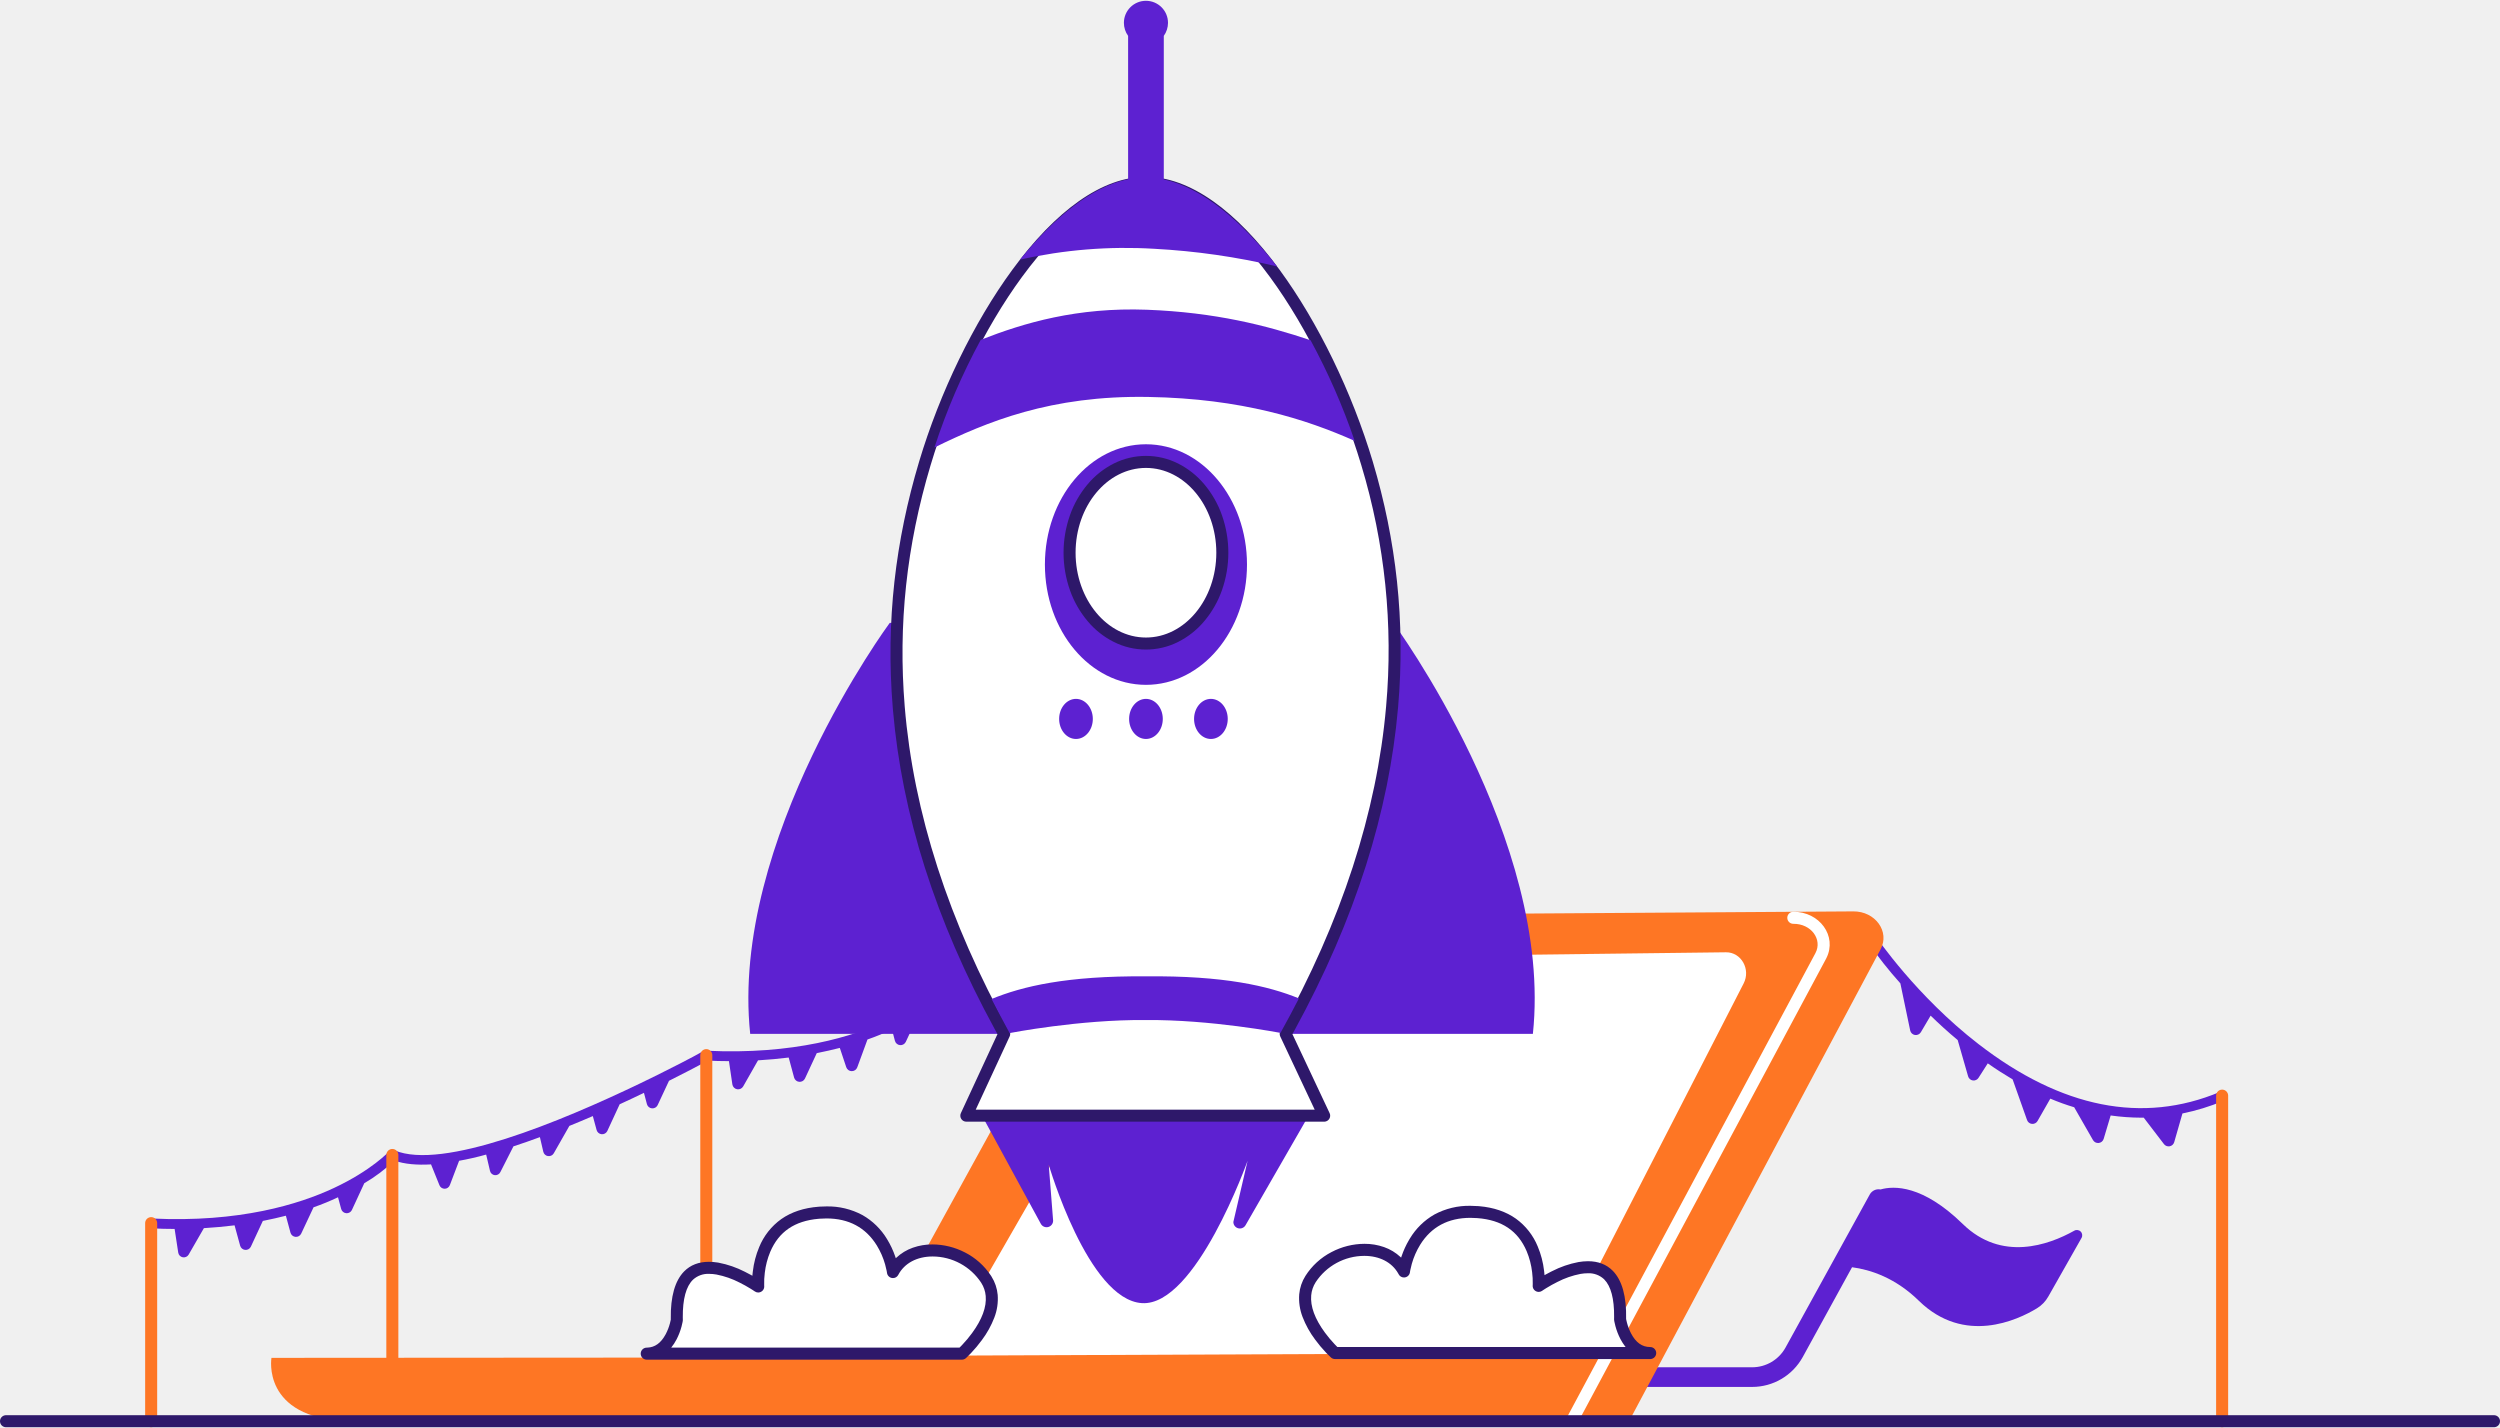
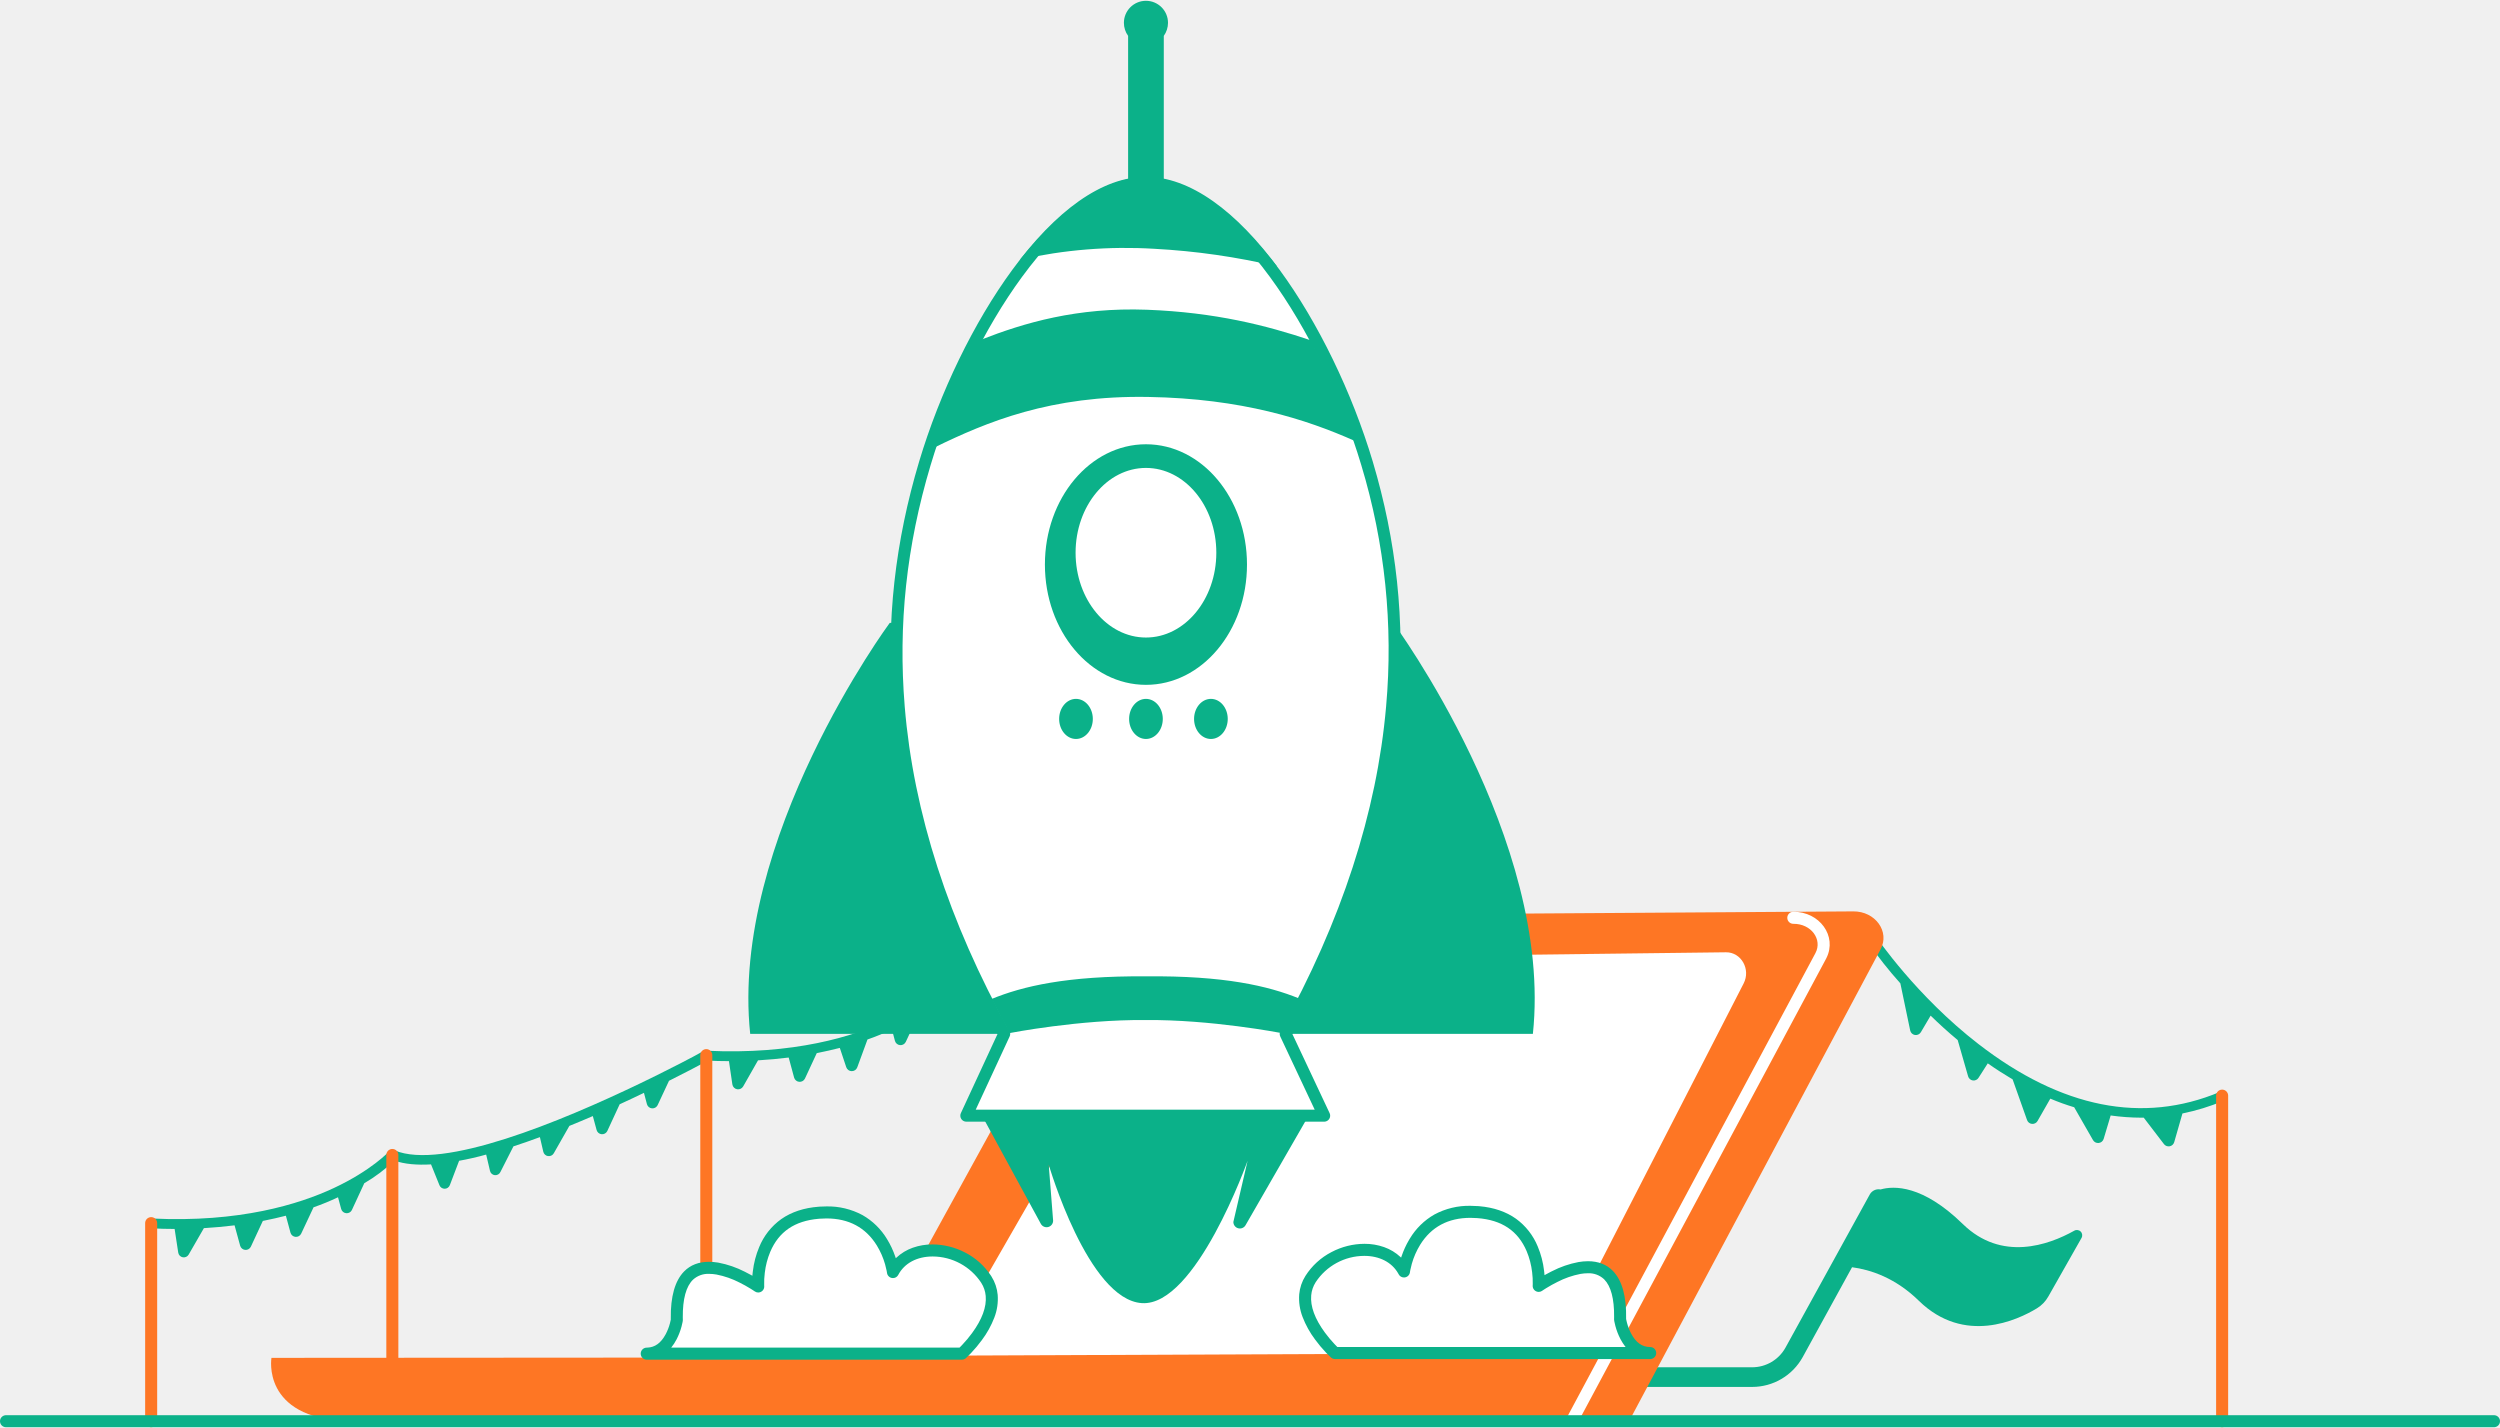
<svg xmlns="http://www.w3.org/2000/svg" viewBox="0 0 1247 711.9">
  <g id="product_launch_solid_II" data-name="product launch/solid_II" transform="translate(2.5)">
    <g id="product_launch_solid_II-2" data-name="product launch/solid_II" transform="translate(-3)">
      <g id="product_launch_solid_II-3" data-name="product launch_solid_II">
-         <path id="flag" d="M302.6,21.456c-12.7,7.1-36.2,15.6-55.6-3.4-20-19.5-34.3-19.1-41-17.2a5.036,5.036,0,0,0-5.3,2.4l-42.1,76.5a19.015,19.015,0,0,1-16.6,9.8H4.9a4.9,4.9,0,1,0,0,9.8H142a28.78,28.78,0,0,0,25.2-14.9l24.6-44.8c9.2,1.2,21.7,5.3,33.4,16.8,22.6,22,49.1,9.6,58.8,3.7a16.13,16.13,0,0,0,5.7-5.9l16.5-29.1A2.652,2.652,0,0,0,302.6,21.456Z" transform="translate(732.5 592.444)" fill="#5d21d1" />
+         <path id="flag" d="M302.6,21.456c-12.7,7.1-36.2,15.6-55.6-3.4-20-19.5-34.3-19.1-41-17.2a5.036,5.036,0,0,0-5.3,2.4l-42.1,76.5a19.015,19.015,0,0,1-16.6,9.8H4.9a4.9,4.9,0,1,0,0,9.8H142a28.78,28.78,0,0,0,25.2-14.9l24.6-44.8c9.2,1.2,21.7,5.3,33.4,16.8,22.6,22,49.1,9.6,58.8,3.7a16.13,16.13,0,0,0,5.7-5.9l16.5-29.1A2.652,2.652,0,0,0,302.6,21.456Z" transform="translate(732.5 592.444)" fill="#0bb189" />
        <g id="flags" transform="translate(73 466)">
-           <path id="Path" d="M280.843,1.417a2.43,2.43,0,0,0-3.4-1.1c-.4.2-4.6,2.8-22.9,11.9l-8.4,4.1c-39.9,19.2-98.8,43.6-122.7,33.5a2.443,2.443,0,0,0-2.8.6c-.1.1-8.7,9.4-27.5,18.2-17.3,8.1-47.1,17.3-90.6,15.2a2.362,2.362,0,0,0-2.5,2.8,2.559,2.559,0,0,0,2.4,2.1c3.9.2,7.6.3,11.3.3l1.8,11.8a2.81,2.81,0,0,0,5.2,1l7.6-13.2c5.3-.3,10.4-.8,15.3-1.4l2.8,10.2a2.864,2.864,0,0,0,5.3.5l6-12.9c4.1-.8,7.9-1.7,11.5-2.6l2.3,8.5a2.864,2.864,0,0,0,5.3.5l6.2-13.2a122.609,122.609,0,0,0,12.2-5l1.6,5.9a2.864,2.864,0,0,0,5.3.5l6.2-13.4a80.144,80.144,0,0,0,15-11.3c5.1,1.8,11.3,2.3,18.3,1.9l4.2,10.4a2.778,2.778,0,0,0,5.2-.1l4.6-12.1c4.4-.8,8.9-1.8,13.5-3.1l1.9,8.1a2.76,2.76,0,0,0,5.2.6l6.5-12.8c4.4-1.4,8.8-3,13.2-4.6l1.7,7.3a2.833,2.833,0,0,0,5.2.8l7.8-13.7c3.9-1.6,7.8-3.2,11.7-4.9l1.9,7a2.864,2.864,0,0,0,5.3.5l6.2-13.4c4.2-1.9,8.2-3.8,12.1-5.7l1.5,5.7a2.864,2.864,0,0,0,5.3.5l5.7-12.2c15.5-7.8,18.4-9.6,19.9-10.4A3.181,3.181,0,0,0,280.843,1.417Z" transform="translate(0.857 57.983)" fill="#5d21d1" />
-           <path id="Path-2" data-name="Path" d="M123.443.2a2.443,2.443,0,0,0-2.8.6c-.1.1-8.7,9.4-27.5,18.2-17.3,8.1-47.1,17.3-90.6,15.2A2.362,2.362,0,0,0,.043,37a2.559,2.559,0,0,0,2.4,2.1c3.9.2,7.6.3,11.3.3l1.7,11.6a2.909,2.909,0,0,0,5.4,1l7.4-13c5.3-.3,10.4-.8,15.3-1.4l2.7,10a2.9,2.9,0,0,0,5.4.5l5.9-12.7c4.1-.8,7.9-1.7,11.5-2.6l3.2,9.6a2.915,2.915,0,0,0,5.5.1l5.1-13.9a122.609,122.609,0,0,0,12.2-5l1.5,5.7a2.9,2.9,0,0,0,5.4.5l6.1-13.1a80.144,80.144,0,0,0,15-11.3" transform="translate(277.357 23.9)" fill="#5d21d1" />
-           <path id="Path-3" data-name="Path" d="M179.077,79.877a2.39,2.39,0,0,0-3.2-1.4c-38.5,16.1-79,8-120.3-23.9-31.1-24-50.9-53.3-51.1-53.5a2.544,2.544,0,0,0-3.4-.7,2.544,2.544,0,0,0-.7,3.4,210.417,210.417,0,0,0,16.2,20.5l4.9,23.5a2.892,2.892,0,0,0,5.3.9l4.9-8.3c4.2,4.1,8.7,8.2,13.5,12.2l5.2,18.1a2.873,2.873,0,0,0,5.2.7l4.6-7.2c4.1,2.9,8.2,5.5,12.4,8l7.2,20.3a2.887,2.887,0,0,0,5.2.5l6.4-11.2a113.564,113.564,0,0,0,11.9,4.3l9.4,16.4a2.917,2.917,0,0,0,5.3-.6l3.5-11.7a112.468,112.468,0,0,0,15.3,1.1h1.2l10.1,13.2a2.913,2.913,0,0,0,5.1-1l4.1-14.3a109.057,109.057,0,0,0,20.2-6.2A2.469,2.469,0,0,0,179.077,79.877Z" transform="translate(858.823 0.223)" fill="#5d21d1" />
+           <path id="Path" d="M280.843,1.417a2.43,2.43,0,0,0-3.4-1.1c-.4.2-4.6,2.8-22.9,11.9l-8.4,4.1c-39.9,19.2-98.8,43.6-122.7,33.5a2.443,2.443,0,0,0-2.8.6c-.1.1-8.7,9.4-27.5,18.2-17.3,8.1-47.1,17.3-90.6,15.2a2.362,2.362,0,0,0-2.5,2.8,2.559,2.559,0,0,0,2.4,2.1c3.9.2,7.6.3,11.3.3l1.8,11.8a2.81,2.81,0,0,0,5.2,1l7.6-13.2c5.3-.3,10.4-.8,15.3-1.4l2.8,10.2a2.864,2.864,0,0,0,5.3.5l6-12.9c4.1-.8,7.9-1.7,11.5-2.6l2.3,8.5a2.864,2.864,0,0,0,5.3.5l6.2-13.2a122.609,122.609,0,0,0,12.2-5l1.6,5.9a2.864,2.864,0,0,0,5.3.5l6.2-13.4a80.144,80.144,0,0,0,15-11.3c5.1,1.8,11.3,2.3,18.3,1.9l4.2,10.4a2.778,2.778,0,0,0,5.2-.1l4.6-12.1c4.4-.8,8.9-1.8,13.5-3.1l1.9,8.1a2.76,2.76,0,0,0,5.2.6l6.5-12.8c4.4-1.4,8.8-3,13.2-4.6l1.7,7.3a2.833,2.833,0,0,0,5.2.8l7.8-13.7c3.9-1.6,7.8-3.2,11.7-4.9l1.9,7a2.864,2.864,0,0,0,5.3.5l6.2-13.4c4.2-1.9,8.2-3.8,12.1-5.7l1.5,5.7a2.864,2.864,0,0,0,5.3.5l5.7-12.2c15.5-7.8,18.4-9.6,19.9-10.4A3.181,3.181,0,0,0,280.843,1.417Z" transform="translate(0.857 57.983)" fill="#0bb189" />
+           <path id="Path-2" data-name="Path" d="M123.443.2a2.443,2.443,0,0,0-2.8.6c-.1.1-8.7,9.4-27.5,18.2-17.3,8.1-47.1,17.3-90.6,15.2A2.362,2.362,0,0,0,.043,37a2.559,2.559,0,0,0,2.4,2.1c3.9.2,7.6.3,11.3.3l1.7,11.6a2.909,2.909,0,0,0,5.4,1l7.4-13c5.3-.3,10.4-.8,15.3-1.4l2.7,10a2.9,2.9,0,0,0,5.4.5l5.9-12.7c4.1-.8,7.9-1.7,11.5-2.6l3.2,9.6a2.915,2.915,0,0,0,5.5.1l5.1-13.9a122.609,122.609,0,0,0,12.2-5l1.5,5.7a2.9,2.9,0,0,0,5.4.5l6.1-13.1a80.144,80.144,0,0,0,15-11.3" transform="translate(277.357 23.9)" fill="#0bb189" />
+           <path id="Path-3" data-name="Path" d="M179.077,79.877a2.39,2.39,0,0,0-3.2-1.4c-38.5,16.1-79,8-120.3-23.9-31.1-24-50.9-53.3-51.1-53.5a2.544,2.544,0,0,0-3.4-.7,2.544,2.544,0,0,0-.7,3.4,210.417,210.417,0,0,0,16.2,20.5l4.9,23.5a2.892,2.892,0,0,0,5.3.9l4.9-8.3c4.2,4.1,8.7,8.2,13.5,12.2l5.2,18.1a2.873,2.873,0,0,0,5.2.7l4.6-7.2c4.1,2.9,8.2,5.5,12.4,8l7.2,20.3a2.887,2.887,0,0,0,5.2.5l6.4-11.2a113.564,113.564,0,0,0,11.9,4.3l9.4,16.4a2.917,2.917,0,0,0,5.3-.6l3.5-11.7a112.468,112.468,0,0,0,15.3,1.1h1.2l10.1,13.2a2.913,2.913,0,0,0,5.1-1l4.1-14.3a109.057,109.057,0,0,0,20.2-6.2A2.469,2.469,0,0,0,179.077,79.877Z" transform="translate(858.823 0.223)" fill="#0bb189" />
          <path id="Path-4" data-name="Path" d="M3,0A3,3,0,0,1,5.995,2.824L6,3v98.8a3,3,0,0,1-5.995.176L0,101.8V3A3,3,0,0,1,3,0Z" transform="translate(-0.1 141.1)" fill="#fe7624" />
          <path id="Path-5" data-name="Path" d="M3,0A3,3,0,0,1,5.995,2.824L6,3V134.2a3,3,0,0,1-5.995.176L0,134.2V3A3,3,0,0,1,3,0Z" transform="translate(120.2 107.1)" fill="#fe7624" />
          <path id="Path-6" data-name="Path" d="M3,0A3,3,0,0,1,5.995,2.824L6,3V183.8a3,3,0,0,1-5.995.176L0,183.8V3A3,3,0,0,1,3,0Z" transform="translate(276.8 57.3)" fill="#fe7624" />
          <path id="Path-7" data-name="Path" d="M3,0A3,3,0,0,1,5.995,2.824L6,3V165.4a3,3,0,0,1-5.995.176L0,165.4V3A3,3,0,0,1,3,0Z" transform="translate(1032.9 77.5)" fill="#fe7624" />
        </g>
        <g id="laptop_1_" transform="translate(135 454)">
          <path id="laptop" d="M789.19,0l-362,2.4a14.982,14.982,0,0,0-13.4,7.6L296.99,222.5l-296.8.2s-5.1,29.8,37.6,31.6l640-.8L802.79,19C807.59,10.1,800.19-.1,789.19,0Z" transform="translate(0.71 0.599)" fill="#fe7624" />
          <path id="screen" d="M0,201.2l305.7-1.3L400.3,15.6C404,8.5,399.1-.1,391.5,0L113.7,3.4Z" transform="translate(334.9 20.999)" fill="#fff" />
          <path id="Path-8" data-name="Path" d="M113.074,0c13.1-.117,22.03,12.112,16.543,23.084l-.171.332-123.8,231.3a3,3,0,0,1-5.371-2.668l.081-.164L124.148,20.6c3.584-6.788-2.091-14.68-11.02-14.6a3,3,0,1,1-.054-6Z" transform="translate(646.899 0.799)" fill="#fff" />
        </g>
        <g id="rocket_3_" transform="translate(373)">
-           <path id="Path-9" data-name="Path" d="M0,0,33.5,61.6A3.267,3.267,0,0,0,39.6,60L37.4,32S57,99.4,83.9,101.1s52.7-71,52.7-71l-7.1,30.5a3.255,3.255,0,0,0,6.1,1.6L171.4,0" transform="translate(113.2 548.9)" fill="#5d21d1" />
-           <path id="Path-10" data-name="Path" d="M70.517,2.3s-79.9,108.2-69.6,205h176.3V0Z" transform="translate(0.783 308.4)" fill="#5d21d1" />
-           <path id="Path-11" data-name="Path" d="M106.7,2.3s79.9,108.2,69.6,205H0V0Z" transform="translate(215.8 308.4)" fill="#5d21d1" />
+           <path id="Path-9" data-name="Path" d="M0,0,33.5,61.6A3.267,3.267,0,0,0,39.6,60L37.4,32S57,99.4,83.9,101.1s52.7-71,52.7-71l-7.1,30.5a3.255,3.255,0,0,0,6.1,1.6L171.4,0" transform="translate(113.2 548.9)" fill="#0bb189" />
+           <path id="Path-10" data-name="Path" d="M70.517,2.3s-79.9,108.2-69.6,205h176.3V0Z" transform="translate(0.783 308.4)" fill="#0bb189" />
+           <path id="Path-11" data-name="Path" d="M106.7,2.3s79.9,108.2,69.6,205H0V0Z" transform="translate(215.8 308.4)" fill="#0bb189" />
          <path id="Path-12" data-name="Path" d="M194.114,424.5c67.7-121.7,60.3-218.3,40.6-284.5-19.8-66.2-66.2-140-110.3-140s-90.5,73.8-110.3,140-28.1,162.8,39.6,284.5l-18.9,40.8h178.5l-19.2-40.8Z" transform="translate(74.686 91.2)" fill="#fff" />
-           <path id="Path_2_" d="M216.327,471.3H37.826a3,3,0,0,1-2.722-4.262L53.364,427.62l-1.126-2.046c-7.471-13.66-14.229-27.458-20.086-41.011a427.659,427.659,0,0,1-15.069-40.2A379.514,379.514,0,0,1,6.847,304.935a348.758,348.758,0,0,1-5.589-38.674l-.133-1.579C.25,254.036-.117,243.316.033,232.821c.148-10.3.8-20.707,1.936-30.93,1.113-10.008,2.726-20.159,4.8-30.169,2.02-9.771,4.539-19.723,7.487-29.581,10.374-34.684,27.32-69.58,46.492-95.739,10.9-14.871,22.071-26.393,33.2-34.245C105.387,4.09,116.651,0,127.427,0S149.466,4.09,160.9,12.157c11.134,7.852,22.305,19.373,33.2,34.245,19.173,26.16,36.119,61.056,46.493,95.743,2.913,9.789,5.4,19.7,7.378,29.46,2.029,9.986,3.6,20.131,4.669,30.154,1.091,10.231,1.695,20.656,1.793,30.986.1,10.523-.321,21.274-1.252,31.955a350.841,350.841,0,0,1-5.652,38.993,383.143,383.143,0,0,1-10.354,39.789,432.855,432.855,0,0,1-15.239,40.608c-5.923,13.694-12.756,27.64-20.309,41.449l-1.142,2.073,18.548,39.413a2.956,2.956,0,0,1-.138,2.814,2.99,2.99,0,0,1-2.4,1.459ZM127.427,6c-9.664,0-19.943,3.853-30.551,11.451-10.439,7.477-20.967,18.41-31.291,32.5C46.8,75.575,30.186,109.8,20,143.86,7.974,184.069,3.756,223.43,7.1,264.192c4.344,52.886,21.921,107.34,52.244,161.85a3.008,3.008,0,0,1,.1,2.719L42.521,465.3H211.6l-17.186-36.523a2.992,2.992,0,0,1,0-2.552l.094-.183c30.375-54.6,48.109-109.063,52.709-161.865A317.74,317.74,0,0,0,234.852,143.86c-10.186-34.055-26.8-68.284-45.583-93.911-10.325-14.087-20.853-25.02-31.292-32.5C147.369,9.853,137.091,6,127.427,6Z" transform="translate(71.674 88.2)" fill="#2e186a" />
-           <ellipse id="Oval" cx="50.4" cy="60" rx="50.4" ry="60" transform="translate(148.7 221.6)" fill="#5d21d1" />
-           <ellipse id="Oval-2" data-name="Oval" cx="8.4" cy="10" rx="8.4" ry="10" transform="translate(190.7 348.6)" fill="#5d21d1" />
-           <ellipse id="Oval-3" data-name="Oval" cx="8.4" cy="10" rx="8.4" ry="10" transform="translate(223.1 348.6)" fill="#5d21d1" />
-           <ellipse id="Oval-4" data-name="Oval" cx="8.4" cy="10" rx="8.4" ry="10" transform="translate(155.8 348.6)" fill="#5d21d1" />
+           <path id="Path_2_" d="M216.327,471.3H37.826a3,3,0,0,1-2.722-4.262L53.364,427.62l-1.126-2.046c-7.471-13.66-14.229-27.458-20.086-41.011a427.659,427.659,0,0,1-15.069-40.2A379.514,379.514,0,0,1,6.847,304.935a348.758,348.758,0,0,1-5.589-38.674l-.133-1.579C.25,254.036-.117,243.316.033,232.821c.148-10.3.8-20.707,1.936-30.93,1.113-10.008,2.726-20.159,4.8-30.169,2.02-9.771,4.539-19.723,7.487-29.581,10.374-34.684,27.32-69.58,46.492-95.739,10.9-14.871,22.071-26.393,33.2-34.245C105.387,4.09,116.651,0,127.427,0S149.466,4.09,160.9,12.157c11.134,7.852,22.305,19.373,33.2,34.245,19.173,26.16,36.119,61.056,46.493,95.743,2.913,9.789,5.4,19.7,7.378,29.46,2.029,9.986,3.6,20.131,4.669,30.154,1.091,10.231,1.695,20.656,1.793,30.986.1,10.523-.321,21.274-1.252,31.955a350.841,350.841,0,0,1-5.652,38.993,383.143,383.143,0,0,1-10.354,39.789,432.855,432.855,0,0,1-15.239,40.608c-5.923,13.694-12.756,27.64-20.309,41.449l-1.142,2.073,18.548,39.413a2.956,2.956,0,0,1-.138,2.814,2.99,2.99,0,0,1-2.4,1.459ZM127.427,6c-9.664,0-19.943,3.853-30.551,11.451-10.439,7.477-20.967,18.41-31.291,32.5C46.8,75.575,30.186,109.8,20,143.86,7.974,184.069,3.756,223.43,7.1,264.192c4.344,52.886,21.921,107.34,52.244,161.85a3.008,3.008,0,0,1,.1,2.719L42.521,465.3H211.6l-17.186-36.523a2.992,2.992,0,0,1,0-2.552l.094-.183c30.375-54.6,48.109-109.063,52.709-161.865A317.74,317.74,0,0,0,234.852,143.86c-10.186-34.055-26.8-68.284-45.583-93.911-10.325-14.087-20.853-25.02-31.292-32.5C147.369,9.853,137.091,6,127.427,6Z" transform="translate(71.674 88.2)" fill="#0bb189" />
+           <ellipse id="Oval" cx="50.4" cy="60" rx="50.4" ry="60" transform="translate(148.7 221.6)" fill="#0bb189" />
+           <ellipse id="Oval-2" data-name="Oval" cx="8.4" cy="10" rx="8.4" ry="10" transform="translate(190.7 348.6)" fill="#0bb189" />
+           <ellipse id="Oval-3" data-name="Oval" cx="8.4" cy="10" rx="8.4" ry="10" transform="translate(223.1 348.6)" fill="#0bb189" />
+           <ellipse id="Oval-4" data-name="Oval" cx="8.4" cy="10" rx="8.4" ry="10" transform="translate(155.8 348.6)" fill="#0bb189" />
          <ellipse id="Oval-5" data-name="Oval" cx="38.1" cy="45.3" rx="38.1" ry="45.3" transform="translate(161 230.4)" fill="#fff" />
-           <path id="Oval_2_" d="M41.1,96.6a35.71,35.71,0,0,1-16.051-3.81A41.224,41.224,0,0,1,11.991,82.414,49.391,49.391,0,0,1,3.212,67.057a56.369,56.369,0,0,1,0-37.514,49.393,49.393,0,0,1,8.779-15.358A41.225,41.225,0,0,1,25.049,3.81a35.713,35.713,0,0,1,32.1,0A41.223,41.223,0,0,1,70.209,14.186a49.393,49.393,0,0,1,8.778,15.358,56.371,56.371,0,0,1,0,37.514,49.391,49.391,0,0,1-8.778,15.357A41.223,41.223,0,0,1,57.151,92.79,35.71,35.71,0,0,1,41.1,96.6ZM41.1,6C21.746,6,6,24.976,6,48.3S21.746,90.6,41.1,90.6,76.2,71.625,76.2,48.3,60.455,6,41.1,6Z" transform="translate(158 227.4)" fill="#2e186a" />
-           <path id="Path-13" data-name="Path" d="M71.7,89.1V17.5A11.2,11.2,0,0,0,73.8,11a11,11,0,0,0-22,0,11.2,11.2,0,0,0,2.1,6.5V89c-18.5,3.8-37,19.3-53.9,40.1a239.042,239.042,0,0,1,67-5.4,345.825,345.825,0,0,1,61.2,8.8C110.7,110.1,91.1,93.3,71.7,89.1Z" transform="translate(136.3 0.4)" fill="#5d21d1" />
-           <path id="Path-14" data-name="Path" d="M187.6,15.343c-22.1-7.4-47.5-13.9-81.6-15.2-34.8-1.3-61.2,6.5-82.9,15A320.817,320.817,0,0,0,0,68.843c26-12.7,57.9-26.1,106.8-25.2,46.5.8,78.5,11.1,102.8,21.9A322.659,322.659,0,0,0,187.6,15.343Z" transform="translate(93.6 154.357)" fill="#5d21d1" />
-           <path id="Path-15" data-name="Path" d="M144.1,28.222c3.2-5.8,6.3-11.5,9.2-17.2C138,4.822,116-.378,76.9.022c-39.5-.3-61.6,5-76.9,11.3,2.9,5.6,5.9,11.3,9,17,0,0,34.7-6.8,67.8-6.5C109.4,21.522,144.1,28.222,144.1,28.222Z" transform="translate(122.1 486.978)" fill="#5d21d1" />
+           <path id="Oval_2_" d="M41.1,96.6a35.71,35.71,0,0,1-16.051-3.81A41.224,41.224,0,0,1,11.991,82.414,49.391,49.391,0,0,1,3.212,67.057a56.369,56.369,0,0,1,0-37.514,49.393,49.393,0,0,1,8.779-15.358A41.225,41.225,0,0,1,25.049,3.81a35.713,35.713,0,0,1,32.1,0A41.223,41.223,0,0,1,70.209,14.186a49.393,49.393,0,0,1,8.778,15.358,56.371,56.371,0,0,1,0,37.514,49.391,49.391,0,0,1-8.778,15.357A41.223,41.223,0,0,1,57.151,92.79,35.71,35.71,0,0,1,41.1,96.6ZM41.1,6C21.746,6,6,24.976,6,48.3S21.746,90.6,41.1,90.6,76.2,71.625,76.2,48.3,60.455,6,41.1,6Z" transform="translate(158 227.4)" fill="#0bb189" />
+           <path id="Path-13" data-name="Path" d="M71.7,89.1V17.5A11.2,11.2,0,0,0,73.8,11a11,11,0,0,0-22,0,11.2,11.2,0,0,0,2.1,6.5V89c-18.5,3.8-37,19.3-53.9,40.1a239.042,239.042,0,0,1,67-5.4,345.825,345.825,0,0,1,61.2,8.8C110.7,110.1,91.1,93.3,71.7,89.1Z" transform="translate(136.3 0.4)" fill="#0bb189" />
+           <path id="Path-14" data-name="Path" d="M187.6,15.343c-22.1-7.4-47.5-13.9-81.6-15.2-34.8-1.3-61.2,6.5-82.9,15A320.817,320.817,0,0,0,0,68.843c26-12.7,57.9-26.1,106.8-25.2,46.5.8,78.5,11.1,102.8,21.9A322.659,322.659,0,0,0,187.6,15.343Z" transform="translate(93.6 154.357)" fill="#0bb189" />
+           <path id="Path-15" data-name="Path" d="M144.1,28.222c3.2-5.8,6.3-11.5,9.2-17.2C138,4.822,116-.378,76.9.022c-39.5-.3-61.6,5-76.9,11.3,2.9,5.6,5.9,11.3,9,17,0,0,34.7-6.8,67.8-6.5C109.4,21.522,144.1,28.222,144.1,28.222Z" transform="translate(122.1 486.978)" fill="#0bb189" />
        </g>
        <g id="clouds" transform="translate(320 601)">
          <path id="cloud_1_" d="M172.136,70.439H14.936s-22.6-20.3-12.2-36.9,37.7-20.6,46.6-3.8c0,0,3.9-32.1,36.8-29.6,33,2.5,30.4,36.8,30.4,36.8s41.7-29.5,40.6,16.6C157.036,53.439,159.636,70.439,172.136,70.439Z" transform="translate(331.464 3.461)" fill="#fff" />
-           <path id="cloud_2_" d="M175.139,76.442H17.939a3,3,0,0,1-2.005-.769c-.308-.277-.983-.9-2.045-2l-.46-.481A66.383,66.383,0,0,1,8.05,66.764a46.6,46.6,0,0,1-6.3-11.352A26.03,26.03,0,0,1,.09,44.125,20.621,20.621,0,0,1,3.2,34.949,33.746,33.746,0,0,1,16.189,23.075a35.576,35.576,0,0,1,16.427-4.118,28.994,28.994,0,0,1,9.79,1.63,23.209,23.209,0,0,1,8.24,5l.268.261.226-.684A43.553,43.553,0,0,1,54.9,16.952l.4-.66A33.763,33.763,0,0,1,67.522,4.331,36.426,36.426,0,0,1,85.5,0c1.257,0,2.558.05,3.867.15L89.9.193c7.2.621,13.363,2.725,18.317,6.252a32.045,32.045,0,0,1,10.847,13.848,44.6,44.6,0,0,1,3.162,12.092c.09.741.164,1.47.219,2.167l0,.046.633-.356c.752-.419,1.532-.836,2.319-1.237l.8-.4a48.739,48.739,0,0,1,13.146-4.54,28.565,28.565,0,0,1,4.791-.43c5.1,0,9.257,1.613,12.372,4.794,4.641,4.741,6.874,12.811,6.636,23.985l.016.1.08.417c.088.433.206.928.341,1.433a25.984,25.984,0,0,0,2,5.211c2.4,4.623,5.528,6.87,9.563,6.87l.2.005a3,3,0,0,1,0,5.989l-.2.005ZM32.538,24.973A29.105,29.105,0,0,0,8.281,38.134a14.48,14.48,0,0,0-2.215,6.529c-.492,5.46,1.8,11.7,6.825,18.554a60.344,60.344,0,0,0,4.891,5.845c.354.374.714.743,1.1,1.128l.254.25H162.912l-.373-.472a24.417,24.417,0,0,1-2.107-3.29l-.18-.342a31.976,31.976,0,0,1-2.466-6.417c-.2-.729-.366-1.464-.491-2.124l-.034-.185c-.032-.177-.058-.339-.077-.481l-.021-.158-.02-.223,0-.355,0-.1.016-.92c.08-9-1.581-15.282-4.936-18.671l-.187-.184a11.135,11.135,0,0,0-8.013-2.878,21.913,21.913,0,0,0-3.666.334,42.825,42.825,0,0,0-11.5,4.006c-1.867.923-3.721,1.951-5.509,3.057-.334.207-.665.416-.985.622l-.7.459-.534.363a2.962,2.962,0,0,1-1.582.464,3.047,3.047,0,0,1-2.225-.978,2.951,2.951,0,0,1-.777-2.256l.013-.247.016-.439a40.1,40.1,0,0,0-.31-5.916,38.651,38.651,0,0,0-2.725-10.467C109.2,12.461,101.142,7.059,88.911,6.133,87.747,6.044,86.6,6,85.487,6,74.366,6,65.925,10.525,60.4,19.452a37.789,37.789,0,0,0-4.148,9.472c-.309,1.074-.562,2.119-.751,3.108-.077.4-.123.678-.149.841l-.058.407a2.971,2.971,0,0,1-2.976,2.465,2.936,2.936,0,0,1-2.627-1.6l-.228-.415C46.3,28.165,40.136,24.972,32.538,24.973Z" transform="translate(328.461 0.459)" fill="#2e186a" />
+           <path id="cloud_2_" d="M175.139,76.442H17.939a3,3,0,0,1-2.005-.769c-.308-.277-.983-.9-2.045-2l-.46-.481A66.383,66.383,0,0,1,8.05,66.764a46.6,46.6,0,0,1-6.3-11.352A26.03,26.03,0,0,1,.09,44.125,20.621,20.621,0,0,1,3.2,34.949,33.746,33.746,0,0,1,16.189,23.075a35.576,35.576,0,0,1,16.427-4.118,28.994,28.994,0,0,1,9.79,1.63,23.209,23.209,0,0,1,8.24,5l.268.261.226-.684A43.553,43.553,0,0,1,54.9,16.952l.4-.66A33.763,33.763,0,0,1,67.522,4.331,36.426,36.426,0,0,1,85.5,0c1.257,0,2.558.05,3.867.15L89.9.193c7.2.621,13.363,2.725,18.317,6.252a32.045,32.045,0,0,1,10.847,13.848,44.6,44.6,0,0,1,3.162,12.092c.09.741.164,1.47.219,2.167l0,.046.633-.356c.752-.419,1.532-.836,2.319-1.237l.8-.4a48.739,48.739,0,0,1,13.146-4.54,28.565,28.565,0,0,1,4.791-.43c5.1,0,9.257,1.613,12.372,4.794,4.641,4.741,6.874,12.811,6.636,23.985l.016.1.08.417c.088.433.206.928.341,1.433a25.984,25.984,0,0,0,2,5.211c2.4,4.623,5.528,6.87,9.563,6.87l.2.005a3,3,0,0,1,0,5.989l-.2.005ZM32.538,24.973A29.105,29.105,0,0,0,8.281,38.134a14.48,14.48,0,0,0-2.215,6.529c-.492,5.46,1.8,11.7,6.825,18.554a60.344,60.344,0,0,0,4.891,5.845c.354.374.714.743,1.1,1.128l.254.25H162.912l-.373-.472a24.417,24.417,0,0,1-2.107-3.29l-.18-.342a31.976,31.976,0,0,1-2.466-6.417c-.2-.729-.366-1.464-.491-2.124l-.034-.185c-.032-.177-.058-.339-.077-.481l-.021-.158-.02-.223,0-.355,0-.1.016-.92c.08-9-1.581-15.282-4.936-18.671l-.187-.184a11.135,11.135,0,0,0-8.013-2.878,21.913,21.913,0,0,0-3.666.334,42.825,42.825,0,0,0-11.5,4.006c-1.867.923-3.721,1.951-5.509,3.057-.334.207-.665.416-.985.622l-.7.459-.534.363a2.962,2.962,0,0,1-1.582.464,3.047,3.047,0,0,1-2.225-.978,2.951,2.951,0,0,1-.777-2.256l.013-.247.016-.439a40.1,40.1,0,0,0-.31-5.916,38.651,38.651,0,0,0-2.725-10.467C109.2,12.461,101.142,7.059,88.911,6.133,87.747,6.044,86.6,6,85.487,6,74.366,6,65.925,10.525,60.4,19.452a37.789,37.789,0,0,0-4.148,9.472c-.309,1.074-.562,2.119-.751,3.108-.077.4-.123.678-.149.841l-.058.407a2.971,2.971,0,0,1-2.976,2.465,2.936,2.936,0,0,1-2.627-1.6l-.228-.415C46.3,28.165,40.136,24.972,32.538,24.973Z" transform="translate(328.461 0.459)" fill="#0bb189" />
          <path id="cloud" d="M0,70.439H157.2s22.6-20.3,12.2-36.9-37.7-20.6-46.6-3.8c0,0-3.9-32.1-36.8-29.6-33,2.5-30.4,36.8-30.4,36.8S13.9,7.439,15,53.539C15.1,53.439,12.5,70.339,0,70.439Z" transform="translate(3.1 3.761)" fill="#fff" />
-           <path id="cloud_2_2" data-name="cloud_2_" d="M160.2,76.442H3a3,3,0,0,1-.023-6l.311-.007c3.8-.143,6.782-2.294,9.1-6.577l.173-.326a25.893,25.893,0,0,0,2-5.188c.159-.589.294-1.166.39-1.668L15,56.41l-.008-.46c-.167-10.962,2.081-18.888,6.681-23.558,3.111-3.158,7.261-4.76,12.337-4.76a28.138,28.138,0,0,1,4.341.356l.45.074A48.741,48.741,0,0,1,51.942,32.6c1.04.514,2.09,1.066,3.119,1.639l.632.356.049-.573c.035-.384.071-.739.11-1.084l.065-.555a44.6,44.6,0,0,1,3.162-12.092A32,32,0,0,1,70.1,6.323C75.144,2.784,81.427.707,88.773.15l.551-.04C90.443.037,91.558,0,92.639,0a36.428,36.428,0,0,1,17.978,4.331,33.763,33.763,0,0,1,12.226,11.962A43.192,43.192,0,0,1,127,25.167l.226.684.269-.261a23.209,23.209,0,0,1,8.24-5,28.993,28.993,0,0,1,9.789-1.631,35.584,35.584,0,0,1,16.142,3.969A33.9,33.9,0,0,1,174.58,34.384l.362.565a20.62,20.62,0,0,1,3.107,9.176,26.032,26.032,0,0,1-1.66,11.287,46.59,46.59,0,0,1-6.3,11.352,66.29,66.29,0,0,1-5.378,6.429c-1.123,1.183-1.9,1.921-2.26,2.256l-.246.224A2.991,2.991,0,0,1,160.2,76.442ZM34.117,33.643A11.135,11.135,0,0,0,26.1,36.52c-3.481,3.34-5.2,9.684-5.124,18.854l.014.912.006.12,0,.344-.021.223-.02.158c-.013.089-.029.194-.048.306l-.065.358c-.123.646-.293,1.377-.491,2.114A31.931,31.931,0,0,1,17.886,66.3a24.194,24.194,0,0,1-2.672,4.11l-.023.028H159c.17-.166.344-.339.517-.515l.551-.564.287-.3a60.353,60.353,0,0,0,4.891-5.845c5.02-6.852,7.316-13.095,6.825-18.554a14.481,14.481,0,0,0-2.215-6.529A29.1,29.1,0,0,0,145.6,24.973c-7.81,0-14.061,3.343-17.15,9.173l-.087.155a2.9,2.9,0,0,1-2.54,1.443,2.985,2.985,0,0,1-3-2.641l-.049-.337-.131-.734c-.19-.989-.443-2.034-.751-3.108a37.789,37.789,0,0,0-4.148-9.472C112.214,10.525,103.772,6,92.651,6c-1.108,0-2.26.045-3.424.133l-.523.043C76.762,7.219,68.876,12.607,64.6,22.646a38.65,38.65,0,0,0-2.725,10.467,39.173,39.173,0,0,0-.3,6.251l.026.517a2.944,2.944,0,0,1-.839,2.145,3.056,3.056,0,0,1-2.171.921,2.972,2.972,0,0,1-1.722-.558l-.394-.269-.7-.459-.074-.048-.237-.152-.673-.422c-1.783-1.1-3.636-2.132-5.508-3.057a42.824,42.824,0,0,0-11.5-4.006A21.906,21.906,0,0,0,34.117,33.643Z" transform="translate(0.1 0.759)" fill="#2e186a" />
+           <path id="cloud_2_2" data-name="cloud_2_" d="M160.2,76.442H3a3,3,0,0,1-.023-6l.311-.007c3.8-.143,6.782-2.294,9.1-6.577l.173-.326a25.893,25.893,0,0,0,2-5.188c.159-.589.294-1.166.39-1.668L15,56.41l-.008-.46c-.167-10.962,2.081-18.888,6.681-23.558,3.111-3.158,7.261-4.76,12.337-4.76a28.138,28.138,0,0,1,4.341.356l.45.074A48.741,48.741,0,0,1,51.942,32.6c1.04.514,2.09,1.066,3.119,1.639l.632.356.049-.573c.035-.384.071-.739.11-1.084l.065-.555a44.6,44.6,0,0,1,3.162-12.092A32,32,0,0,1,70.1,6.323C75.144,2.784,81.427.707,88.773.15l.551-.04C90.443.037,91.558,0,92.639,0a36.428,36.428,0,0,1,17.978,4.331,33.763,33.763,0,0,1,12.226,11.962A43.192,43.192,0,0,1,127,25.167l.226.684.269-.261a23.209,23.209,0,0,1,8.24-5,28.993,28.993,0,0,1,9.789-1.631,35.584,35.584,0,0,1,16.142,3.969A33.9,33.9,0,0,1,174.58,34.384l.362.565a20.62,20.62,0,0,1,3.107,9.176,26.032,26.032,0,0,1-1.66,11.287,46.59,46.59,0,0,1-6.3,11.352,66.29,66.29,0,0,1-5.378,6.429c-1.123,1.183-1.9,1.921-2.26,2.256l-.246.224A2.991,2.991,0,0,1,160.2,76.442ZM34.117,33.643A11.135,11.135,0,0,0,26.1,36.52c-3.481,3.34-5.2,9.684-5.124,18.854l.014.912.006.12,0,.344-.021.223-.02.158c-.013.089-.029.194-.048.306l-.065.358c-.123.646-.293,1.377-.491,2.114A31.931,31.931,0,0,1,17.886,66.3a24.194,24.194,0,0,1-2.672,4.11l-.023.028H159c.17-.166.344-.339.517-.515l.551-.564.287-.3a60.353,60.353,0,0,0,4.891-5.845c5.02-6.852,7.316-13.095,6.825-18.554a14.481,14.481,0,0,0-2.215-6.529A29.1,29.1,0,0,0,145.6,24.973c-7.81,0-14.061,3.343-17.15,9.173l-.087.155a2.9,2.9,0,0,1-2.54,1.443,2.985,2.985,0,0,1-3-2.641l-.049-.337-.131-.734c-.19-.989-.443-2.034-.751-3.108a37.789,37.789,0,0,0-4.148-9.472C112.214,10.525,103.772,6,92.651,6c-1.108,0-2.26.045-3.424.133l-.523.043C76.762,7.219,68.876,12.607,64.6,22.646a38.65,38.65,0,0,0-2.725,10.467,39.173,39.173,0,0,0-.3,6.251l.026.517a2.944,2.944,0,0,1-.839,2.145,3.056,3.056,0,0,1-2.171.921,2.972,2.972,0,0,1-1.722-.558l-.394-.269-.7-.459-.074-.048-.237-.152-.673-.422c-1.783-1.1-3.636-2.132-5.508-3.057a42.824,42.824,0,0,0-11.5-4.006A21.906,21.906,0,0,0,34.117,33.643Z" transform="translate(0.1 0.759)" fill="#0bb189" />
        </g>
-         <path id="line" d="M1244,0a3,3,0,0,1,.176,5.995L1244,6H3A3,3,0,0,1,2.824.005L3,0Z" transform="translate(0.5 705.9)" fill="#2e186a" />
+         <path id="line" d="M1244,0a3,3,0,0,1,.176,5.995L1244,6H3A3,3,0,0,1,2.824.005L3,0Z" transform="translate(0.5 705.9)" fill="#0bb189" />
      </g>
    </g>
  </g>
</svg>
